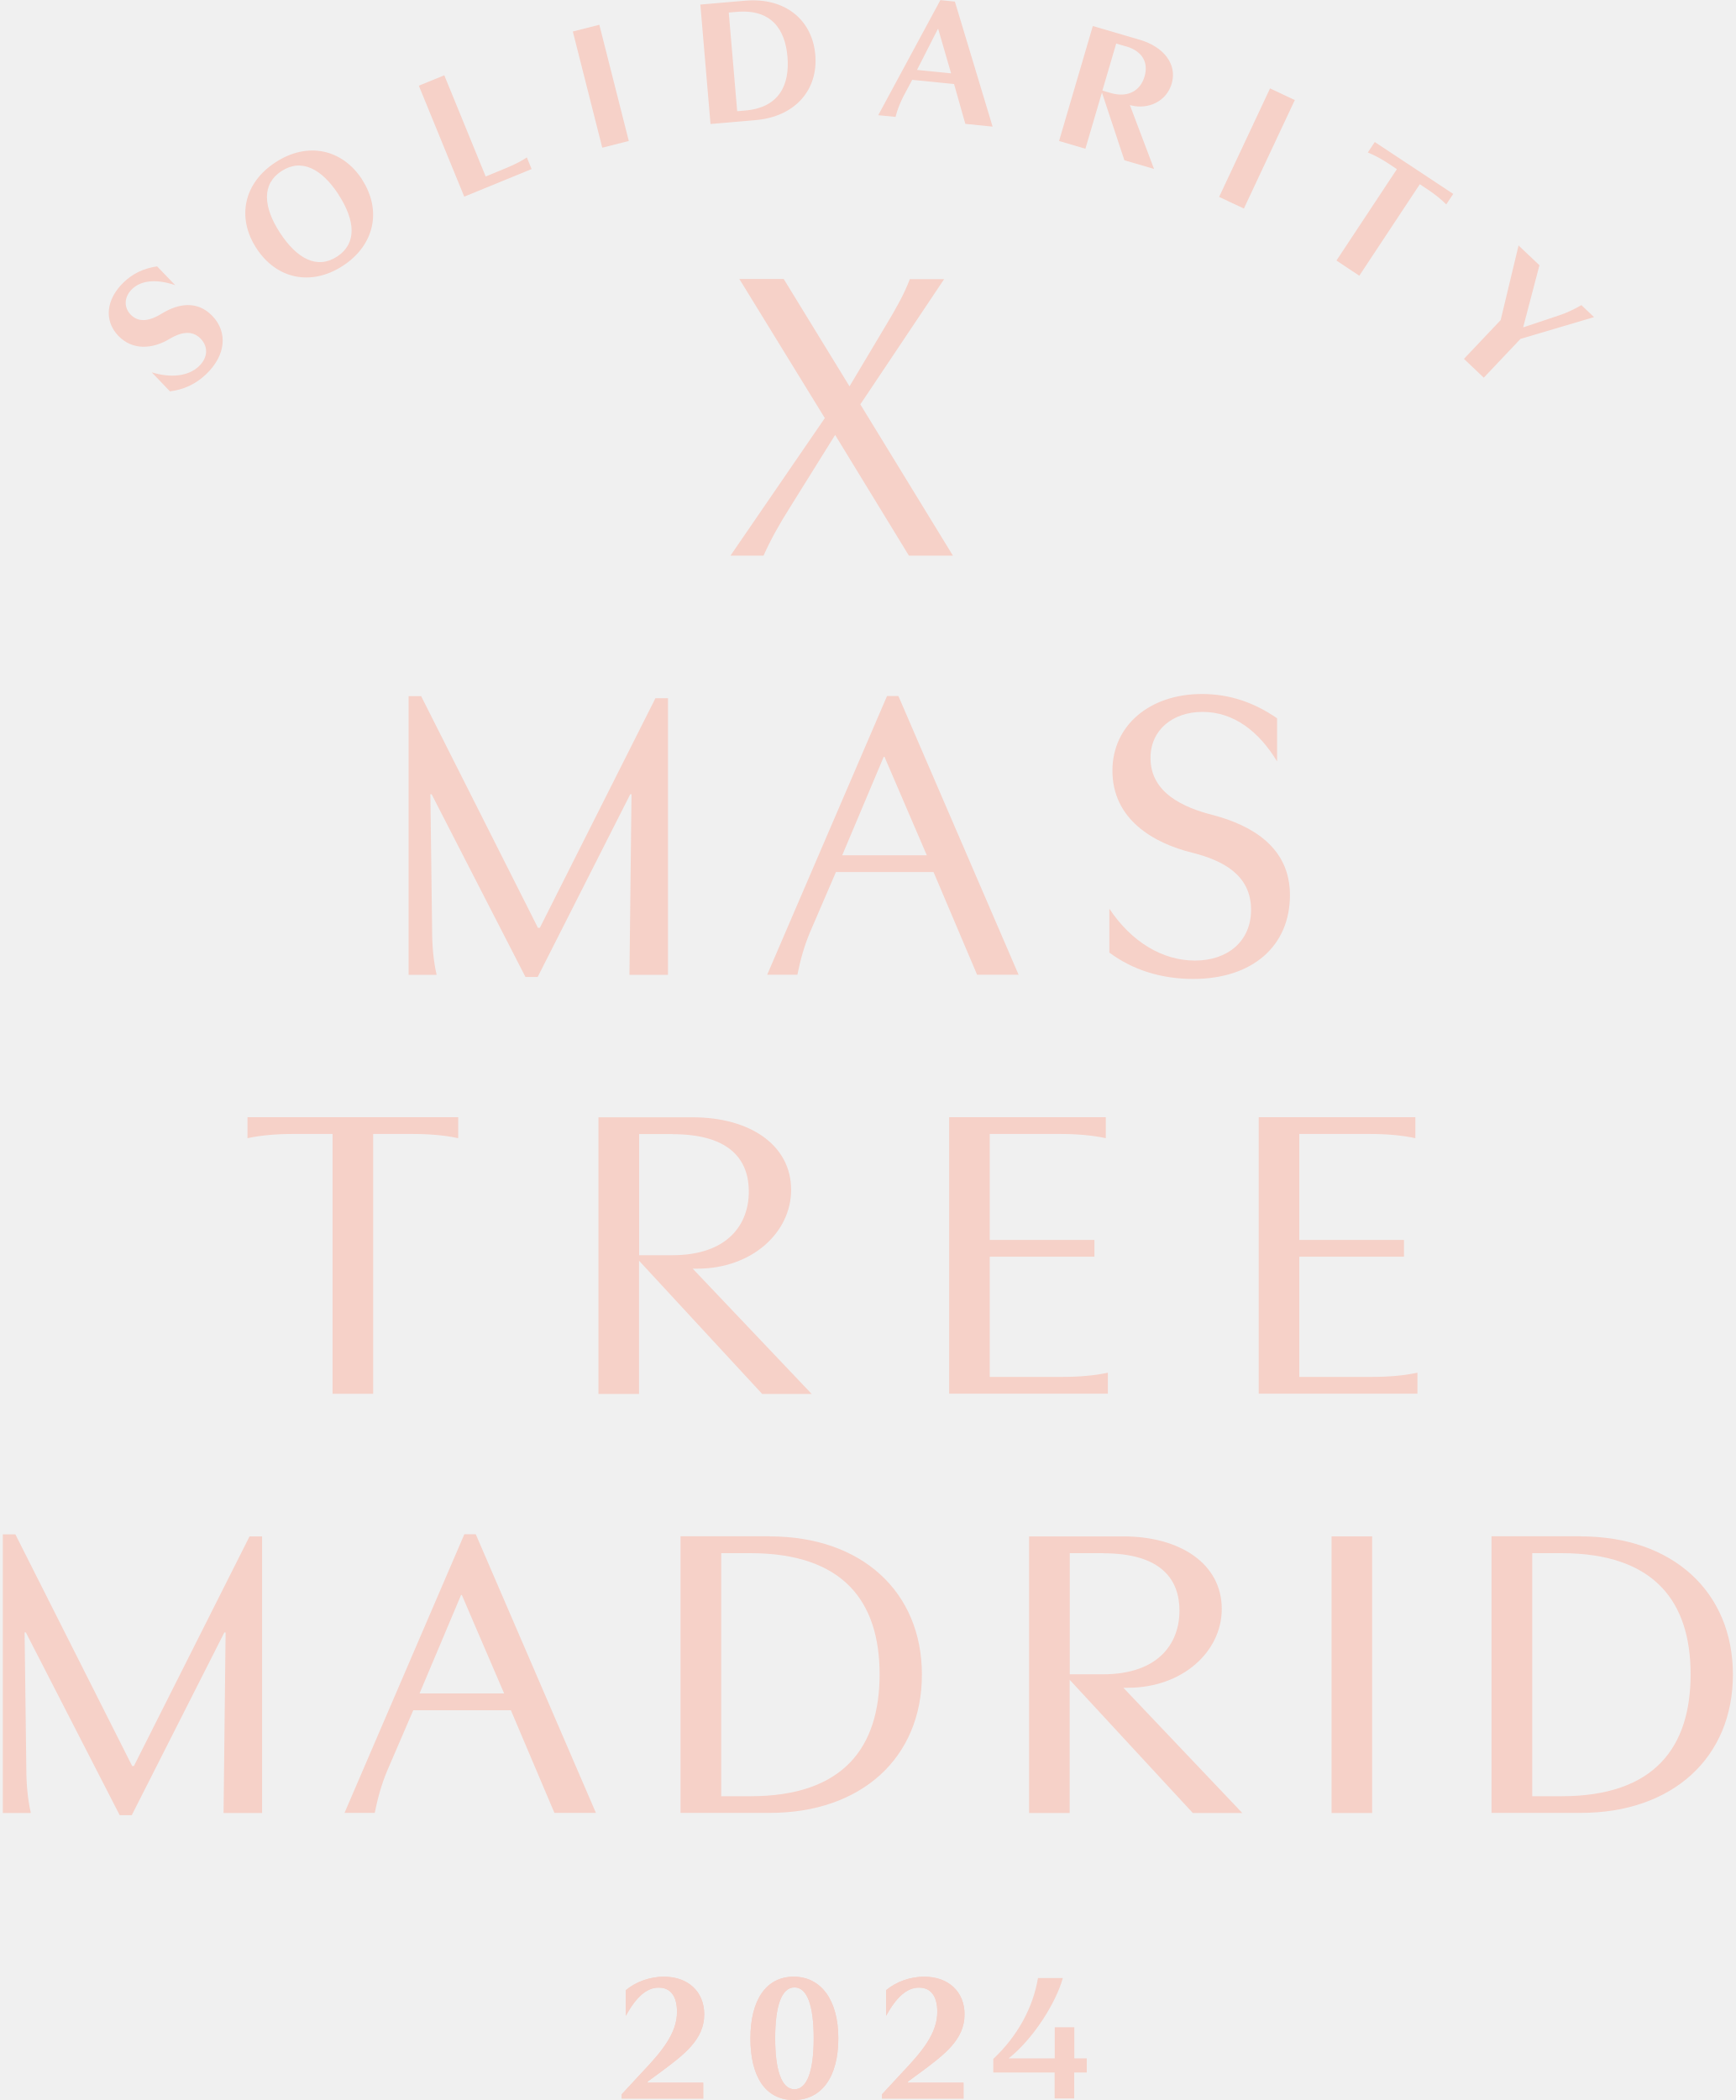
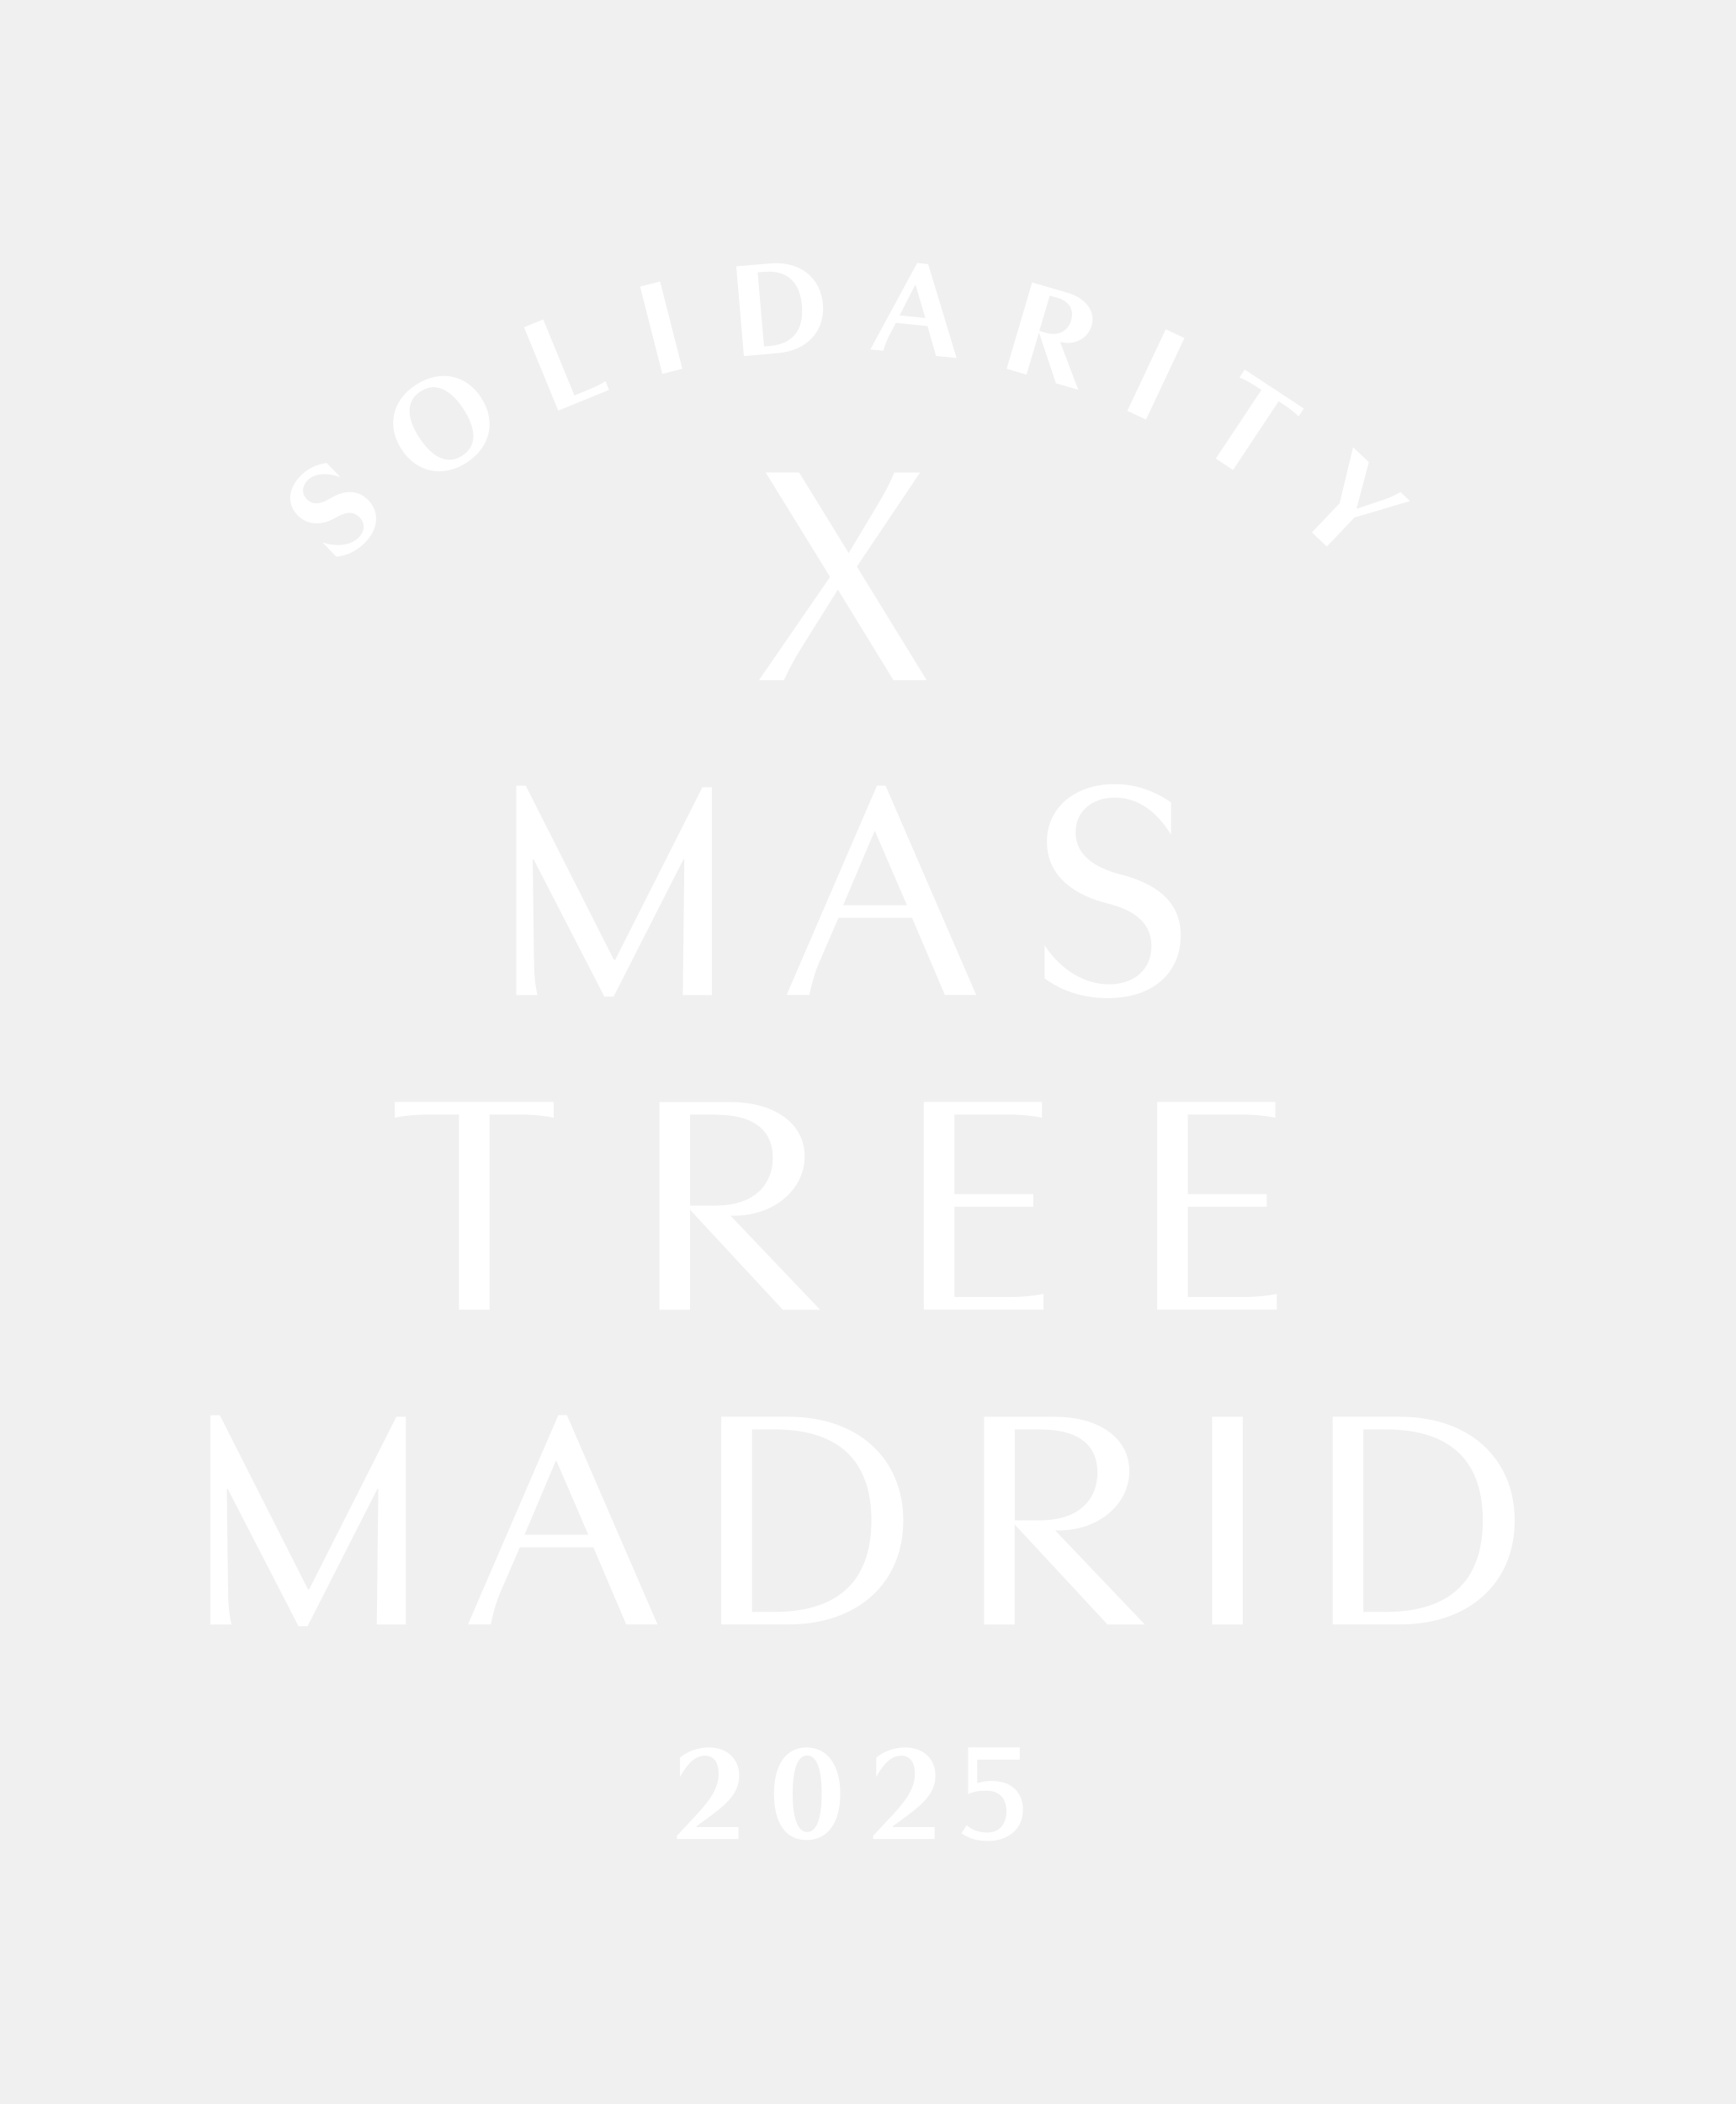
- <svg xmlns="http://www.w3.org/2000/svg" width="124" height="150" viewBox="0 0 124 150" fill="none">
-   <g clip-path="url(#clip0_7086_10861)">
-     <path d="M58.929 29.87L52.82 19.929H55.989L60.689 27.596L63.295 23.229C63.979 22.088 64.582 21.046 64.998 19.938H67.449L61.462 28.884L68.076 39.688H64.932L59.662 31.067L56.339 36.396C55.679 37.447 55.085 38.49 54.547 39.688H52.185L58.921 29.87H58.929Z" fill="#F6D1C8" />
-     <path d="M38.444 66.274H38.566L46.825 49.872H47.721V69.631H44.968L45.115 56.733H45.025L38.411 69.785H37.539L30.836 56.733H30.746L30.869 66.339C30.869 67.537 30.958 68.612 31.194 69.631H29.191V49.726H30.087L38.435 66.282L38.444 66.274Z" fill="#F6D1C8" />
-     <path d="M63.132 54.06L60.167 61.092H66.211L63.189 54.06H63.132ZM64.183 49.718L72.768 69.623H69.803L66.692 62.289H59.719L57.862 66.6C57.447 67.585 57.178 68.571 56.966 69.623H54.808L63.368 49.718H64.175H64.183Z" fill="#F6D1C8" />
-     <path d="M79.268 64.929C80.824 67.268 83.039 68.612 85.369 68.612C87.699 68.612 89.376 67.235 89.376 64.986C89.376 62.469 87.316 61.45 85.19 60.913C82.38 60.22 79.472 58.517 79.472 55.046C79.472 51.844 82.103 49.571 85.874 49.571C87.821 49.571 89.588 50.166 91.234 51.306V54.386C89.947 52.26 88.155 50.85 85.907 50.85C83.781 50.85 82.192 52.137 82.192 54.142C82.192 56.627 84.53 57.678 86.648 58.216C89.49 58.965 92.154 60.554 92.154 63.935C92.154 67.561 89.49 69.924 85.239 69.924C82.933 69.924 80.897 69.264 79.252 68.042V64.929H79.268Z" fill="#F6D1C8" />
-     <path d="M26.657 99.557H23.758V80.997H20.972C19.774 80.997 18.667 81.086 17.681 81.298V79.799H32.734V81.298C31.748 81.086 30.64 80.997 29.443 80.997H26.657V99.557Z" fill="#F6D1C8" />
-     <path d="M48.055 81.005H45.66V89.658H48.023C52.006 89.658 53.496 87.442 53.496 85.111C53.496 82.952 52.266 81.013 48.047 81.013M49.489 79.807C53.529 79.807 56.518 81.754 56.518 84.989C56.518 88.045 53.708 90.619 49.815 90.619H49.489L57.984 99.566H54.449L45.652 90.049V99.566H42.753V79.807H49.489Z" fill="#F6D1C8" />
-     <path d="M67.808 99.557V79.799H78.999V81.298C78.014 81.086 76.906 80.997 75.709 80.997H70.707V88.566H78.185V89.764H70.707V98.351H75.855C77.053 98.351 78.16 98.262 79.146 98.05V99.549H67.808V99.557Z" fill="#F6D1C8" />
-     <path d="M89.922 99.557V79.799H101.114V81.298C100.128 81.086 99.021 80.997 97.823 80.997H92.822V88.566H100.3V89.764H92.822V98.351H97.97C99.167 98.351 100.275 98.262 101.261 98.05V99.549H89.922V99.557Z" fill="#F6D1C8" />
-     <path d="M9.446 126.143H9.568L17.828 109.742H18.724V129.5H15.971L16.117 116.602H16.028L9.414 129.655H8.55L1.847 116.602H1.757L1.879 126.209C1.879 127.406 1.969 128.482 2.205 129.5H0.201V109.595H1.097L9.446 126.152V126.143Z" fill="#F6D1C8" />
-     <path d="M32.937 113.93L29.972 120.961H36.016L32.994 113.93H32.937ZM33.988 109.587L42.573 129.492H39.608L36.497 122.159H29.524L27.667 126.469C27.252 127.455 26.983 128.441 26.771 129.492H24.613L33.174 109.587H33.98H33.988Z" fill="#F6D1C8" />
-     <path d="M51.525 128.303H53.594C60.298 128.303 62.839 124.775 62.839 119.593C62.839 114.411 60.265 110.94 53.594 110.94H51.525V128.303ZM54.995 109.742C61.552 109.742 65.861 113.694 65.861 119.617C65.861 125.54 61.552 129.492 54.995 129.492H48.617V109.734H54.995V109.742Z" fill="#F6D1C8" />
-     <path d="M78.82 110.94H76.425V119.593H78.788C82.771 119.593 84.261 117.376 84.261 115.046C84.261 112.887 83.031 110.948 78.812 110.948M80.254 109.742C84.294 109.742 87.283 111.689 87.283 114.924C87.283 117.979 84.473 120.554 80.58 120.554H80.254L88.749 129.5H85.214L76.417 119.984V129.5H73.518V109.742H80.254Z" fill="#F6D1C8" />
-     <path d="M98.027 109.742H95.127V129.5H98.027V109.742Z" fill="#F6D1C8" />
-     <path d="M109.463 128.303H111.532C118.236 128.303 120.777 124.775 120.777 119.593C120.777 114.411 118.203 110.94 111.532 110.94H109.463V128.303ZM112.933 109.742C119.49 109.742 123.799 113.694 123.799 119.617C123.799 125.54 119.49 129.492 112.933 129.492H106.555V109.734H112.933V109.742Z" fill="#F6D1C8" />
-     <path d="M10.839 26.594C12.191 27.01 13.454 26.887 14.219 26.154C14.863 25.535 14.879 24.761 14.342 24.199C13.731 23.563 12.932 23.718 12.126 24.199C10.937 24.924 9.487 25.062 8.452 23.987C7.402 22.887 7.589 21.363 8.835 20.166C9.487 19.538 10.253 19.172 11.222 19.025L12.517 20.369C11.181 19.913 10.098 20.019 9.446 20.638C8.892 21.168 8.803 21.917 9.332 22.471C9.919 23.082 10.733 22.92 11.572 22.39C12.77 21.657 14.122 21.469 15.172 22.569C16.296 23.742 16.125 25.396 14.724 26.733C13.975 27.45 13.104 27.833 12.142 27.955L10.831 26.586L10.839 26.594Z" fill="#F6D1C8" />
-     <path d="M24.189 13.9C22.984 12.05 21.534 11.293 20.108 12.222C18.691 13.142 18.797 14.78 20.003 16.63C21.216 18.487 22.65 19.253 24.075 18.332C25.501 17.404 25.395 15.774 24.189 13.908M25.859 12.816C27.276 14.992 26.788 17.485 24.499 18.984C22.194 20.483 19.726 19.905 18.317 17.73C16.899 15.554 17.396 13.077 19.693 11.586C21.99 10.095 24.458 10.657 25.867 12.816" fill="#F6D1C8" />
-     <path d="M29.924 6.119L31.74 5.378L34.697 12.605L36.049 12.05C36.725 11.774 37.303 11.48 37.637 11.244L37.979 12.075L33.165 14.047L29.924 6.127V6.119Z" fill="#F6D1C8" />
-     <path d="M42.817 1.769L40.922 2.25L43.026 10.55L44.921 10.07L42.817 1.769Z" fill="#F6D1C8" />
-     <path d="M52.657 7.944L53.236 7.895C55.704 7.683 56.42 6.021 56.258 4.066C56.095 2.11 55.117 0.636 52.641 0.847L52.063 0.896L52.665 7.944H52.657ZM53.244 0.049C56.062 -0.196 58.033 1.401 58.245 3.919C58.457 6.437 56.787 8.343 53.969 8.58L50.759 8.857L50.034 0.326L53.236 0.049H53.244Z" fill="#F6D1C8" />
-     <path d="M67.001 2.07L65.511 4.995L67.946 5.239L67.026 2.07H67.001ZM68.215 0.106L70.911 9.044L68.964 8.848L68.158 6.005L65.168 5.703L64.509 6.942C64.281 7.414 64.102 7.838 63.979 8.351L62.741 8.229L67.18 0.008L68.223 0.114L68.215 0.106Z" fill="#F6D1C8" />
-     <path d="M80.441 3.316L79.741 3.112L78.755 6.469L79.341 6.64C80.612 7.015 81.484 6.445 81.769 5.459C82.046 4.498 81.655 3.666 80.441 3.308M81.41 2.835C83.162 3.349 84.106 4.603 83.707 5.972C83.325 7.268 82.013 7.83 80.808 7.529L80.718 7.504L82.445 12.067L80.327 11.448L78.722 6.608L77.541 10.625L75.66 10.071L78.071 1.858L81.402 2.835H81.41Z" fill="#F6D1C8" />
-     <path d="M90.732 6.315L87.094 14.066L88.863 14.897L92.501 7.146L90.732 6.315Z" fill="#F6D1C8" />
-     <path d="M97.106 19.693L95.477 18.609L99.794 12.083L99.143 11.651C98.67 11.334 98.108 11.048 97.717 10.893L98.214 10.144L103.818 13.851L103.321 14.601C103.028 14.299 102.539 13.9 102.067 13.582L101.432 13.159L97.115 19.685L97.106 19.693Z" fill="#F6D1C8" />
-     <path d="M109.976 18.952L108.82 23.36L108.836 23.376L111.402 22.52C111.915 22.357 112.542 22.048 112.974 21.795L113.878 22.651L108.624 24.207L106.001 26.977L104.584 25.633L107.207 22.863L108.486 17.534L109.984 18.952H109.976Z" fill="#F6D1C8" />
-     <path d="M44.707 142.154C45.449 141.534 46.475 141.192 47.42 141.192C49.196 141.192 50.311 142.292 50.311 143.881C50.311 145.682 48.894 146.749 47.086 148.085L46.271 148.68V148.762H50.238V149.894H44.414V149.593L45.84 148.053C47.257 146.562 48.365 145.25 48.365 143.71C48.365 142.577 47.9 141.974 47.053 141.974C46.206 141.974 45.457 142.626 44.707 143.987V142.17V142.154Z" fill="#F6D1C8" />
-     <path d="M55.378 145.592C55.378 147.873 55.842 149.234 56.755 149.234C57.667 149.234 58.131 147.898 58.131 145.592C58.131 143.286 57.675 141.958 56.755 141.958C55.834 141.958 55.378 143.294 55.378 145.592ZM59.89 145.592C59.89 148.346 58.709 150 56.697 150C54.685 150 53.61 148.338 53.61 145.592C53.61 142.846 54.743 141.192 56.697 141.192C58.652 141.192 59.89 142.854 59.89 145.592Z" fill="#F6D1C8" />
-     <path d="M63.303 142.154C64.044 141.534 65.063 141.192 66.016 141.192C67.791 141.192 68.907 142.292 68.907 143.881C68.907 145.682 67.49 146.749 65.682 148.085L64.867 148.68V148.762H68.834V149.894H63.01V149.593L64.435 148.053C65.853 146.562 66.96 145.25 66.96 143.71C66.96 142.577 66.496 141.974 65.649 141.974C64.802 141.974 64.053 142.626 63.303 143.987V142.17V142.154Z" fill="#F6D1C8" />
-     <path d="M44.707 142.154C45.449 141.534 46.475 141.192 47.42 141.192C49.196 141.192 50.311 142.292 50.311 143.881C50.311 145.682 48.894 146.749 47.086 148.085L46.271 148.68V148.762H50.238V149.894H44.414V149.593L45.84 148.053C47.257 146.562 48.365 145.25 48.365 143.71C48.365 142.577 47.9 141.974 47.053 141.974C46.206 141.974 45.457 142.626 44.707 143.987V142.17V142.154Z" fill="#F6D1C8" />
-     <path d="M55.378 145.592C55.378 147.873 55.842 149.234 56.755 149.234C57.667 149.234 58.131 147.898 58.131 145.592C58.131 143.286 57.675 141.958 56.755 141.958C55.834 141.958 55.378 143.294 55.378 145.592ZM59.89 145.592C59.89 148.346 58.709 150 56.697 150C54.685 150 53.61 148.338 53.61 145.592C53.61 142.846 54.743 141.192 56.697 141.192C58.652 141.192 59.89 142.854 59.89 145.592Z" fill="#F6D1C8" />
-     <path d="M63.303 142.154C64.044 141.534 65.063 141.192 66.016 141.192C67.791 141.192 68.907 142.292 68.907 143.881C68.907 145.682 67.49 146.749 65.682 148.085L64.867 148.68V148.762H68.834V149.894H63.01V149.593L64.435 148.053C65.853 146.562 66.96 145.25 66.96 143.71C66.96 142.577 66.496 141.974 65.649 141.974C64.802 141.974 64.053 142.626 63.303 143.987V142.17V142.154Z" fill="#F6D1C8" />
-     <path d="M77.631 148.036H76.743V149.886H75.342V148.036H70.96V147.067C72.679 145.445 73.794 143.433 74.153 141.29H75.929C75.44 143.05 73.835 145.616 72.06 147.026H75.35V144.802H76.751V147.026H77.639V148.036H77.631Z" fill="#F6D1C8" />
-   </g>
-   <defs>
-     <clipPath id="clip0_7086_10861">
-       <rect width="123.598" height="150" fill="white" transform="translate(0.201172)" />
-     </clipPath>
-   </defs>
+ <svg xmlns="http://www.w3.org/2000/svg" width="165" height="200" viewBox="0 0 165 200" fill="none">
+   <path d="M78.919 54.845L72.79 44.91H75.969L80.684 52.573L83.299 48.208C83.986 47.068 84.59 46.026 85.007 44.919H87.467L81.461 53.86L88.096 64.658H84.942L79.655 56.042L76.32 61.368C75.659 62.419 75.062 63.461 74.523 64.658H72.153L78.911 54.845H78.919Z" fill="white" />
+   <path d="M58.367 91.23H58.49L66.776 74.837H67.675V94.585H64.913L65.06 81.694H64.97L58.334 94.739H57.46L50.734 81.694H50.645L50.767 91.295C50.767 92.492 50.857 93.567 51.094 94.585H49.084V74.69H49.983L58.359 91.238L58.367 91.23Z" fill="white" />
+   <path d="M83.136 79.023L80.161 86.05H86.225L83.193 79.023H83.136ZM84.19 74.682L92.803 94.576H89.829L86.707 87.248H79.712L77.849 91.555C77.432 92.541 77.162 93.526 76.95 94.576H74.784L83.373 74.682H84.182H84.19Z" fill="white" />
+   <path d="M99.324 89.886C100.885 92.223 103.108 93.567 105.445 93.567C107.782 93.567 109.466 92.19 109.466 89.943C109.466 87.427 107.398 86.409 105.265 85.871C102.446 85.179 99.529 83.477 99.529 80.008C99.529 76.808 102.168 74.536 105.952 74.536C107.905 74.536 109.678 75.13 111.329 76.27V79.348C110.038 77.223 108.24 75.814 105.985 75.814C103.852 75.814 102.258 77.101 102.258 79.104C102.258 81.588 104.603 82.638 106.728 83.176C109.58 83.925 112.252 85.513 112.252 88.892C112.252 92.516 109.58 94.878 105.314 94.878C103.002 94.878 100.959 94.218 99.308 92.997V89.886H99.324Z" fill="white" />
+   <path d="M46.542 124.495H43.633V105.945H40.838C39.637 105.945 38.526 106.034 37.537 106.246V104.747H52.639V106.246C51.65 106.034 50.538 105.945 49.337 105.945H46.542V124.495Z" fill="white" />
+   <path d="M68.01 105.953H65.607V114.601H67.977C71.973 114.601 73.468 112.386 73.468 110.057C73.468 107.899 72.234 105.961 68.001 105.961M69.448 104.756C73.501 104.756 76.5 106.702 76.5 109.935C76.5 112.989 73.681 115.562 69.775 115.562H69.448L77.971 124.503H74.424L65.599 114.992V124.503H62.69V104.756H69.448Z" fill="white" />
+   <path d="M87.826 124.495V104.747H99.055V106.246C98.066 106.034 96.954 105.945 95.753 105.945H90.736V113.51H98.237V114.707H90.736V123.29H95.9C97.102 123.29 98.213 123.2 99.202 122.989V124.487H87.826V124.495Z" fill="white" />
+   <path d="M110.013 124.495V104.747H121.241V106.246C120.253 106.034 119.141 105.945 117.94 105.945H112.922V113.51H120.424V114.707H112.922V123.29H118.087C119.288 123.29 120.4 123.2 121.388 122.989V124.487H110.013V124.495Z" fill="white" />
+   <path d="M29.275 151.067H29.398L37.684 134.674H38.583V154.422H35.821L35.968 141.531H35.878L29.242 154.577H28.376L21.651 141.531H21.561L21.683 151.132C21.683 152.329 21.773 153.404 22.01 154.422H20V134.528H20.899L29.275 151.075V151.067Z" fill="white" />
+   <path d="M52.843 138.86L49.868 145.888H55.932L52.9 138.86H52.843ZM53.897 134.519L62.51 154.414H59.535L56.414 147.085H49.419L47.555 151.392C47.139 152.378 46.869 153.363 46.657 154.414H44.491L53.08 134.519H53.889H53.897Z" fill="white" />
+   <path d="M71.491 153.225H73.567C80.292 153.225 82.842 149.699 82.842 144.52C82.842 139.34 80.259 135.871 73.567 135.871H71.491V153.225ZM74.972 134.674C81.55 134.674 85.873 138.624 85.873 144.544C85.873 150.464 81.55 154.414 74.972 154.414H68.573V134.666H74.972V134.674Z" fill="white" />
+   <path d="M98.875 135.871H96.472V144.52H98.842C102.838 144.52 104.334 142.305 104.334 139.976C104.334 137.818 103.1 135.879 98.867 135.879M100.313 134.674C104.366 134.674 107.365 136.621 107.365 139.853C107.365 142.907 104.546 145.48 100.64 145.48H100.313L108.836 154.422H105.29L96.464 144.91V154.422H93.555V134.674H100.313Z" fill="white" />
+   <path d="M118.144 134.674H115.235V154.422H118.144V134.674Z" fill="white" />
+   <path d="M129.618 153.225H131.693C138.419 153.225 140.968 149.699 140.968 144.52C140.968 139.34 138.386 135.871 131.693 135.871H129.618V153.225ZM133.099 134.674C139.677 134.674 144 138.624 144 144.544C144 150.464 139.677 154.414 133.099 154.414H126.7V134.666H133.099V134.674Z" fill="white" />
+   <path d="M30.672 51.572C32.029 51.987 33.296 51.865 34.064 51.132C34.709 50.513 34.726 49.739 34.186 49.177C33.574 48.542 32.773 48.697 31.964 49.177C30.771 49.902 29.316 50.041 28.278 48.966C27.224 47.866 27.412 46.343 28.662 45.146C29.316 44.519 30.084 44.153 31.057 44.006L32.356 45.35C31.016 44.894 29.929 45 29.275 45.619C28.72 46.148 28.63 46.897 29.161 47.451C29.749 48.062 30.566 47.899 31.408 47.37C32.609 46.637 33.966 46.449 35.02 47.549C36.148 48.721 35.976 50.374 34.571 51.71C33.819 52.426 32.944 52.809 31.98 52.931L30.664 51.563L30.672 51.572Z" fill="white" />
+   <path d="M44.066 38.884C42.857 37.036 41.402 36.278 39.972 37.207C38.55 38.127 38.657 39.764 39.866 41.612C41.084 43.469 42.522 44.234 43.952 43.314C45.382 42.386 45.276 40.757 44.066 38.892M45.742 37.801C47.163 39.975 46.673 42.467 44.377 43.966C42.064 45.464 39.588 44.886 38.174 42.712C36.752 40.537 37.251 38.062 39.556 36.572C41.86 35.081 44.336 35.643 45.75 37.801" fill="white" />
+   <path d="M49.819 31.107L51.642 30.366L54.608 37.59L55.965 37.036C56.643 36.759 57.223 36.466 57.558 36.23L57.901 37.06L53.072 39.031L49.819 31.116V31.107Z" fill="white" />
+   <path d="M62.755 26.76L60.853 27.241L62.965 35.536L64.866 35.056L62.755 26.76Z" fill="white" />
+   <path d="M72.627 32.931L73.207 32.883C75.683 32.671 76.402 31.01 76.239 29.055C76.076 27.101 75.095 25.627 72.611 25.839L72.03 25.887L72.635 32.931H72.627ZM73.215 25.041C76.043 24.796 78.02 26.392 78.233 28.909C78.445 31.425 76.77 33.331 73.943 33.567L70.723 33.843L69.996 25.317L73.207 25.041H73.215Z" fill="white" />
+   <path d="M87.017 27.06L85.522 29.984L87.966 30.228L87.042 27.06H87.017ZM88.235 25.098L90.94 34.031L88.987 33.835L88.178 30.993L85.179 30.692L84.517 31.93C84.288 32.402 84.108 32.826 83.986 33.339L82.744 33.217L87.197 25L88.243 25.106L88.235 25.098Z" fill="white" />
+   <path d="M100.501 28.306L99.799 28.103L98.81 31.458L99.398 31.629C100.673 32.003 101.547 31.433 101.833 30.448C102.111 29.487 101.719 28.656 100.501 28.298M101.474 27.826C103.231 28.339 104.179 29.593 103.778 30.961C103.394 32.256 102.078 32.818 100.869 32.516L100.779 32.492L102.512 37.052L100.387 36.433L98.777 31.596L97.592 35.611L95.704 35.057L98.123 26.849L101.466 27.826H101.474Z" fill="white" />
+   <path d="M110.825 31.303L107.175 39.05L108.95 39.881L112.6 32.134L110.825 31.303Z" fill="white" />
+   <path d="M117.221 44.674L115.586 43.591L119.918 37.068L119.264 36.637C118.79 36.319 118.226 36.034 117.834 35.879L118.332 35.13L123.954 38.835L123.456 39.584C123.162 39.283 122.671 38.884 122.197 38.567L121.56 38.143L117.229 44.666L117.221 44.674Z" fill="white" />
+   <path d="M130.132 43.933L128.972 48.339L128.988 48.355L131.562 47.5C132.077 47.337 132.706 47.028 133.139 46.775L134.047 47.63L128.776 49.185L126.144 51.954L124.722 50.611L127.354 47.842L128.637 42.516L130.14 43.933H130.132Z" fill="white" />
+   <path d="M64.651 167.068C65.395 166.45 66.424 166.108 67.372 166.108C69.154 166.108 70.273 167.207 70.273 168.795C70.273 170.595 68.852 171.661 67.037 172.997L66.22 173.591V173.673H70.2V174.805H64.357V174.503L65.787 172.964C67.209 171.474 68.32 170.163 68.32 168.624C68.32 167.492 67.855 166.889 67.005 166.889C66.155 166.889 65.403 167.541 64.651 168.901V167.085V167.068Z" fill="white" />
+   <path d="M75.356 170.505C75.356 172.785 75.822 174.145 76.737 174.145C77.653 174.145 78.118 172.81 78.118 170.505C78.118 168.2 77.661 166.873 76.737 166.873C75.814 166.873 75.356 168.209 75.356 170.505ZM79.883 170.505C79.883 173.257 78.699 174.91 76.68 174.91C74.662 174.91 73.583 173.249 73.583 170.505C73.583 167.761 74.719 166.108 76.68 166.108C78.641 166.108 79.883 167.769 79.883 170.505Z" fill="white" />
+   <path d="M83.308 167.068C84.051 166.45 85.073 166.108 86.029 166.108C87.81 166.108 88.93 167.207 88.93 168.795C88.93 170.595 87.508 171.661 85.694 172.997L84.877 173.591V173.673H88.856V174.805H83.013V174.503L84.444 172.964C85.865 171.474 86.977 170.163 86.977 168.624C86.977 167.492 86.511 166.889 85.661 166.889C84.811 166.889 84.059 167.541 83.308 168.901V167.085V167.068Z" fill="white" />
+   <path d="M97.249 172.068C97.249 173.803 95.884 175 93.947 175C92.975 175 92.157 174.804 91.414 174.267L91.88 173.51C92.444 173.958 93.073 174.194 93.865 174.194C94.993 174.194 95.68 173.42 95.68 172.174C95.68 170.928 94.993 170.212 93.735 170.212C93.154 170.212 92.566 170.293 92.035 170.546V166.099H96.946V167.264H92.909V169.503C93.375 169.348 93.898 169.291 94.299 169.291C96.309 169.291 97.257 170.513 97.257 172.052L97.249 172.068Z" fill="white" />
</svg>
